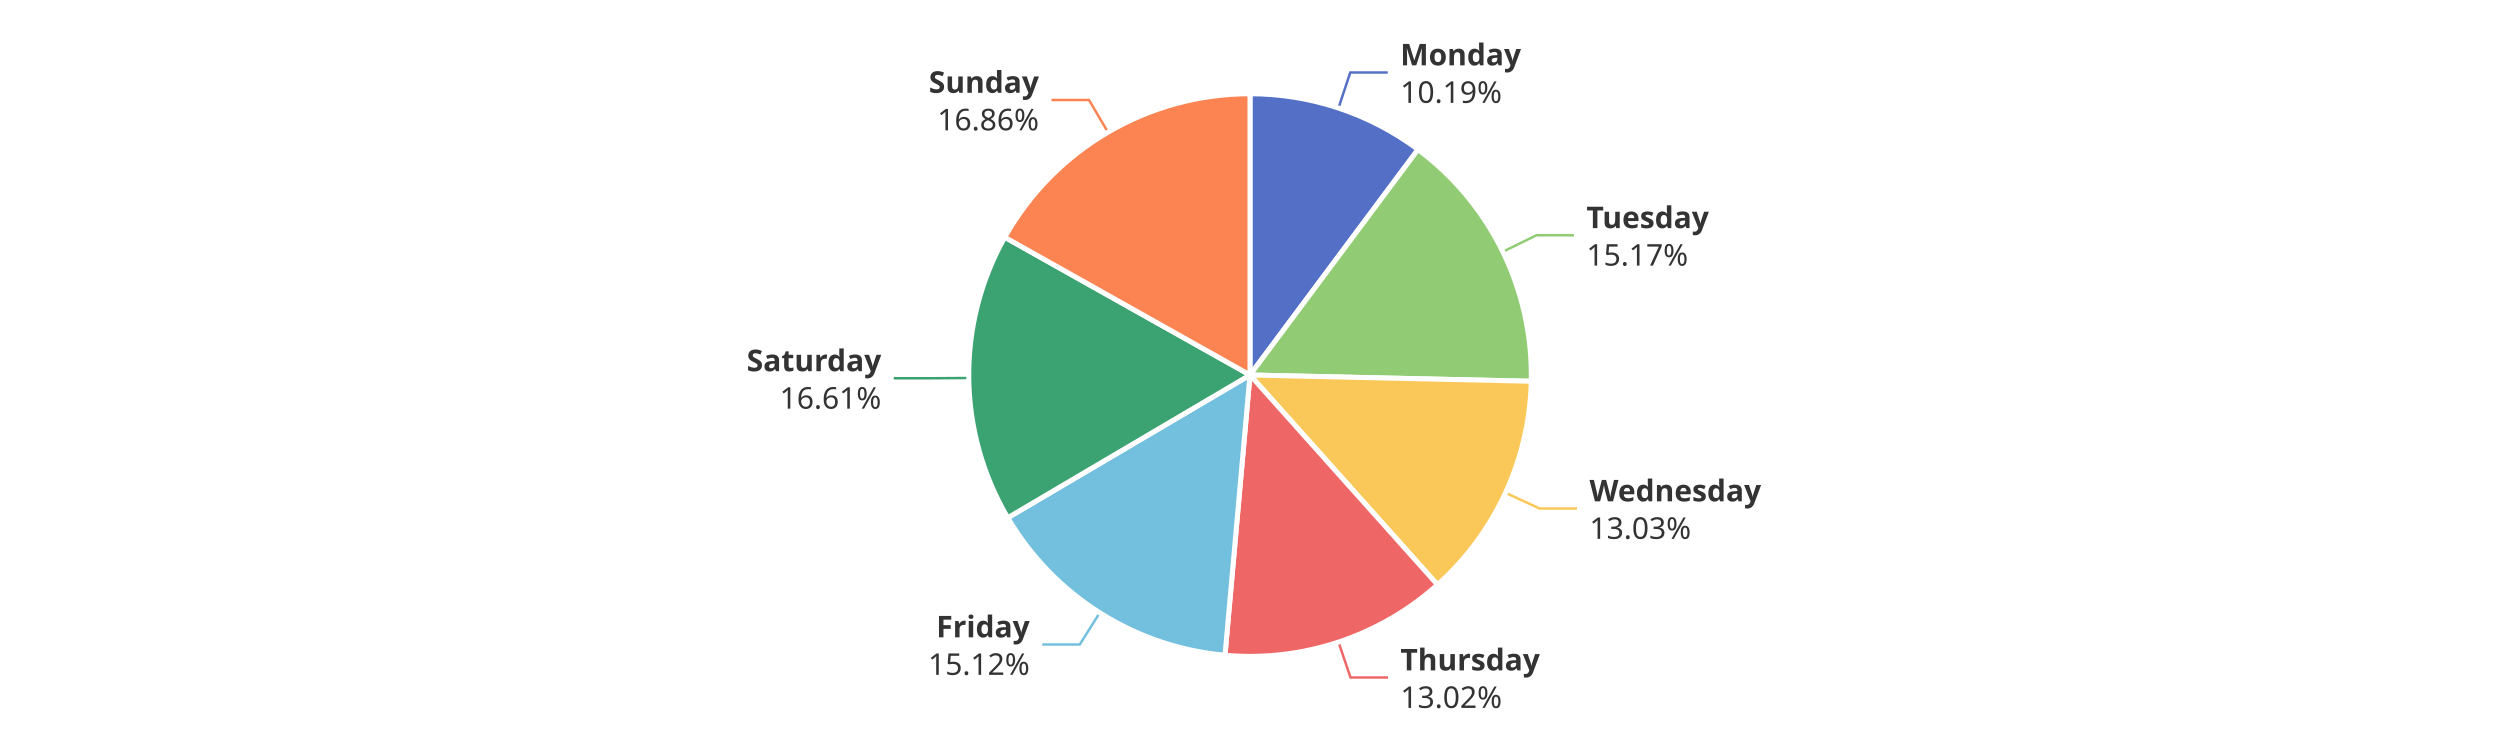
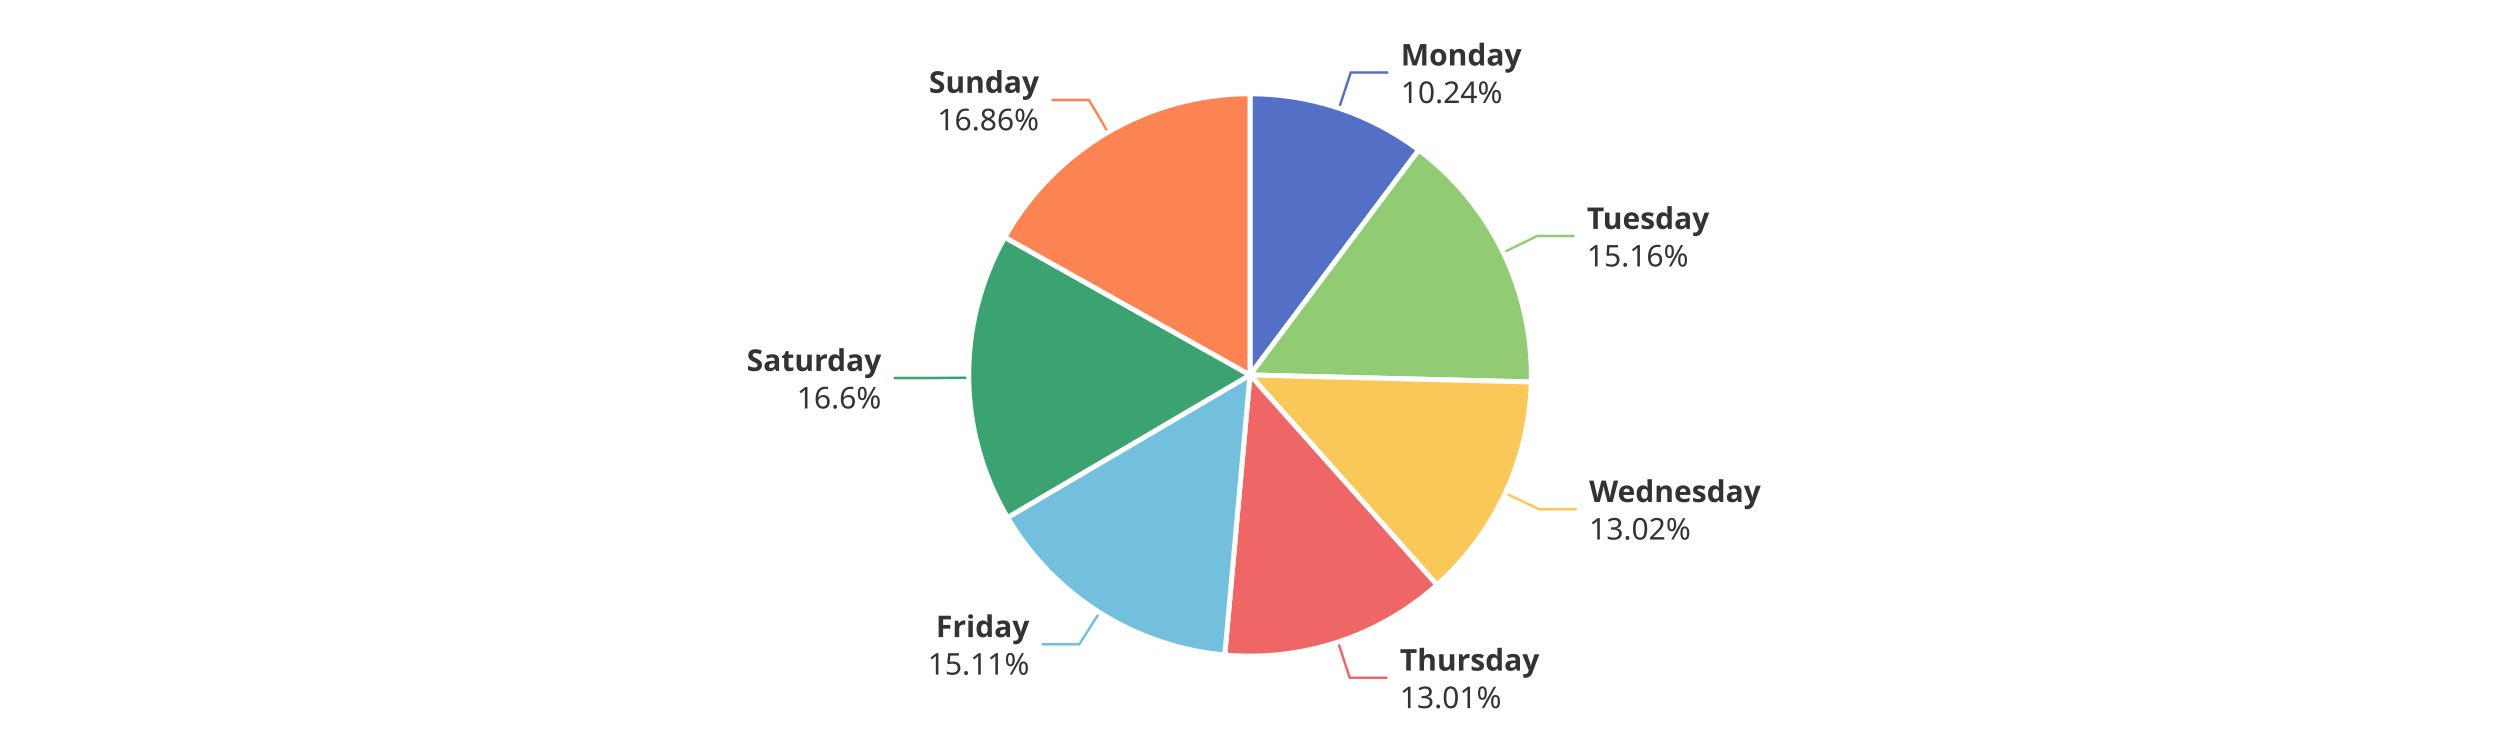
<svg xmlns="http://www.w3.org/2000/svg" width="1000" height="300" version="1.1" baseProfile="full" viewBox="0 0 1000 300">
  <rect width="1000" height="300" x="0" y="0" id="0" fill="#ffffff" />
-   <polyline points="535.4 43.2 540.1 29 555.1 29" fill="none" stroke="#5470c6" />
-   <polyline points="601.1 100.7 614.6 94.1 629.6 94.1" fill="none" stroke="#91cc75" />
-   <polyline points="602.2 197.1 615.8 203.4 630.8 203.4" fill="none" stroke="#fac858" />
-   <polyline points="535.4 256.8 540.2 271 555.2 271" fill="none" stroke="#ee6666" />
-   <polyline points="439.9 245.1 431.9 257.8 416.9 257.8" fill="none" stroke="#73c0de" />
-   <polyline points="387.5 151.2 372.5 151.3 357.5 151.3" fill="none" stroke="#3ba272" />
+   <polyline points="535.6 43.3 540.3 29 555.3 29" fill="none" stroke="#5470c6" />
+   <polyline points="601.3 101 614.8 94.4 629.8 94.4" fill="none" stroke="#91cc75" />
+   <polyline points="602.1 197.3 615.7 203.7 630.7 203.7" fill="none" stroke="#fac858" />
+   <polyline points="535.2 256.8 539.9 271.1 554.9 271.1" fill="none" stroke="#ee6666" />
+   <polyline points="439.8 245 431.7 257.7 416.7 257.7" fill="none" stroke="#73c0de" />
+   <polyline points="387.5 151.1 372.5 151.2 357.5 151.2" fill="none" stroke="#3ba272" />
  <polyline points="443.2 52.9 435.6 40 420.6 40" fill="none" stroke="#fc8452" />
-   <path d="M500 37.5A112.5 112.5 0 0 1 567.2 59.8L500 150Z" fill="#5470c6" stroke="#fff" stroke-width="2" stroke-linejoin="round" />
-   <path d="M567.2 59.8A112.5 112.5 0 0 1 612.5 152.5L500 150Z" fill="#91cc75" stroke="#fff" stroke-width="2" stroke-linejoin="round" />
-   <path d="M612.5 152.5A112.5 112.5 0 0 1 575 233.9L500 150Z" fill="#fac858" stroke="#fff" stroke-width="2" stroke-linejoin="round" />
-   <path d="M575 233.9A112.5 112.5 0 0 1 490 262.1L500 150Z" fill="#ee6666" stroke="#fff" stroke-width="2" stroke-linejoin="round" />
-   <path d="M490 262.1A112.5 112.5 0 0 1 403.1 207.1L500 150Z" fill="#73c0de" stroke="#fff" stroke-width="2" stroke-linejoin="round" />
-   <path d="M403.1 207.1A112.5 112.5 0 0 1 401.9 94.9L500 150Z" fill="#3ba272" stroke="#fff" stroke-width="2" stroke-linejoin="round" />
+   <path d="M500 37.5A112.5 112.5 0 0 1 567.5 60L500 150Z" fill="#5470c6" stroke="#fff" stroke-width="2" stroke-linejoin="round" />
+   <path d="M567.5 60A112.5 112.5 0 0 1 612.5 152.8L500 150Z" fill="#91cc75" stroke="#fff" stroke-width="2" stroke-linejoin="round" />
+   <path d="M612.5 152.8A112.5 112.5 0 0 1 574.8 234L500 150Z" fill="#fac858" stroke="#fff" stroke-width="2" stroke-linejoin="round" />
+   <path d="M574.8 234A112.5 112.5 0 0 1 489.9 262L500 150Z" fill="#ee6666" stroke="#fff" stroke-width="2" stroke-linejoin="round" />
+   <path d="M489.9 262A112.5 112.5 0 0 1 403 207L500 150Z" fill="#73c0de" stroke="#fff" stroke-width="2" stroke-linejoin="round" />
+   <path d="M403 207A112.5 112.5 0 0 1 401.9 94.9L500 150Z" fill="#3ba272" stroke="#fff" stroke-width="2" stroke-linejoin="round" />
  <path d="M401.9 94.9A112.5 112.5 0 0 1 500 37.5L500 150Z" fill="#fc8452" stroke="#fff" stroke-width="2" stroke-linejoin="round" />
-   <path d="M0 -15l42.8 0l0 30l-42.8 0Z" transform="translate(560.1228 28.9776)" fill="none" />
-   <text dominant-baseline="central" text-anchor="start" style="font-size:12px;font-family:sans-serif;font-weight:bold;" y="-7.5" transform="translate(560.1228 28.9776)" fill="#333" stroke="rgb(255,255,255)" stroke-width="2" paint-order="stroke" stroke-miterlimit="2">Monday</text>
-   <text dominant-baseline="central" text-anchor="start" style="font-size:12px;font-family:sans-serif;" y="7.5" transform="translate(560.1228 28.9776)" fill="#333" stroke="rgb(255,255,255)" stroke-width="2" paint-order="stroke" stroke-miterlimit="2">10.19%</text>
-   <path d="M0 -15l46.2 0l0 30l-46.2 0Z" transform="translate(634.5865 94.0877)" fill="none" />
-   <text dominant-baseline="central" text-anchor="start" style="font-size:12px;font-family:sans-serif;font-weight:bold;" y="-7.5" transform="translate(634.5865 94.0877)" fill="#333" stroke="rgb(255,255,255)" stroke-width="2" paint-order="stroke" stroke-miterlimit="2">Tuesday</text>
-   <text dominant-baseline="central" text-anchor="start" style="font-size:12px;font-family:sans-serif;" y="7.5" transform="translate(634.5865 94.0877)" fill="#333" stroke="rgb(255,255,255)" stroke-width="2" paint-order="stroke" stroke-miterlimit="2">15.17%</text>
-   <path d="M0 -15l63.6 0l0 30l-63.6 0Z" transform="translate(635.7883 203.3791)" fill="none" />
-   <text dominant-baseline="central" text-anchor="start" style="font-size:12px;font-family:sans-serif;font-weight:bold;" y="-7.5" transform="translate(635.7883 203.3791)" fill="#333" stroke="rgb(255,255,255)" stroke-width="2" paint-order="stroke" stroke-miterlimit="2">Wednesday</text>
-   <text dominant-baseline="central" text-anchor="start" style="font-size:12px;font-family:sans-serif;" y="7.5" transform="translate(635.7883 203.3791)" fill="#333" stroke="rgb(255,255,255)" stroke-width="2" paint-order="stroke" stroke-miterlimit="2">13.03%</text>
-   <path d="M0 -15l50.2 0l0 30l-50.2 0Z" transform="translate(560.1608 271.0098)" fill="none" />
-   <text dominant-baseline="central" text-anchor="start" style="font-size:12px;font-family:sans-serif;font-weight:bold;" y="-7.5" transform="translate(560.1608 271.0098)" fill="#333" stroke="rgb(255,255,255)" stroke-width="2" paint-order="stroke" stroke-miterlimit="2">Thursday</text>
-   <text dominant-baseline="central" text-anchor="start" style="font-size:12px;font-family:sans-serif;" y="7.5" transform="translate(560.1608 271.0098)" fill="#333" stroke="rgb(255,255,255)" stroke-width="2" paint-order="stroke" stroke-miterlimit="2">13.02%</text>
-   <path d="M-40.9 -15l40.9 0l0 30l-40.9 0Z" transform="translate(411.8851 257.7804)" fill="none" />
-   <text dominant-baseline="central" text-anchor="end" style="font-size:12px;font-family:sans-serif;font-weight:bold;" y="-7.5" transform="translate(411.8851 257.7804)" fill="#333" stroke="rgb(255,255,255)" stroke-width="2" paint-order="stroke" stroke-miterlimit="2">Friday</text>
-   <text dominant-baseline="central" text-anchor="end" style="font-size:12px;font-family:sans-serif;" y="7.5" transform="translate(411.8851 257.7804)" fill="#333" stroke="rgb(255,255,255)" stroke-width="2" paint-order="stroke" stroke-miterlimit="2">15.12%</text>
-   <path d="M-48.2 -15l48.2 0l0 30l-48.2 0Z" transform="translate(352.5069 151.3218)" fill="none" />
-   <text dominant-baseline="central" text-anchor="end" style="font-size:12px;font-family:sans-serif;font-weight:bold;" y="-7.5" transform="translate(352.5069 151.3218)" fill="#333" stroke="rgb(255,255,255)" stroke-width="2" paint-order="stroke" stroke-miterlimit="2">Saturday</text>
-   <text dominant-baseline="central" text-anchor="end" style="font-size:12px;font-family:sans-serif;" y="7.5" transform="translate(352.5069 151.3218)" fill="#333" stroke="rgb(255,255,255)" stroke-width="2" paint-order="stroke" stroke-miterlimit="2">16.61%</text>
-   <path d="M-40.9 -15l40.9 0l0 30l-40.9 0Z" transform="translate(415.5805 39.971)" fill="none" />
-   <text dominant-baseline="central" text-anchor="end" style="font-size:12px;font-family:sans-serif;font-weight:bold;" y="-7.5" transform="translate(415.5805 39.971)" fill="#333" stroke="rgb(255,255,255)" stroke-width="2" paint-order="stroke" stroke-miterlimit="2">Sunday</text>
-   <text dominant-baseline="central" text-anchor="end" style="font-size:12px;font-family:sans-serif;" y="7.5" transform="translate(415.5805 39.971)" fill="#333" stroke="rgb(255,255,255)" stroke-width="2" paint-order="stroke" stroke-miterlimit="2">16.86%</text>
+   <path d="M0 -15l42.8 0l0 30l-42.8 0Z" transform="translate(560.3167 29.0421)" fill="none" />
+   <text dominant-baseline="central" text-anchor="start" style="font-size:12px;font-family:sans-serif;font-weight:bold;" y="-7.5" transform="translate(560.3167 29.0421)" fill="#333" stroke="rgb(255,255,255)" stroke-width="2" paint-order="stroke" stroke-miterlimit="2">Monday</text>
+   <text dominant-baseline="central" text-anchor="start" style="font-size:12px;font-family:sans-serif;" y="7.5" transform="translate(560.3167 29.0421)" fill="#333" stroke="rgb(255,255,255)" stroke-width="2" paint-order="stroke" stroke-miterlimit="2">10.24%</text>
+   <path d="M0 -15l46.2 0l0 30l-46.2 0Z" transform="translate(634.7503 94.4247)" fill="none" />
+   <text dominant-baseline="central" text-anchor="start" style="font-size:12px;font-family:sans-serif;font-weight:bold;" y="-7.5" transform="translate(634.7503 94.4247)" fill="#333" stroke="rgb(255,255,255)" stroke-width="2" paint-order="stroke" stroke-miterlimit="2">Tuesday</text>
+   <text dominant-baseline="central" text-anchor="start" style="font-size:12px;font-family:sans-serif;" y="7.5" transform="translate(634.7503 94.4247)" fill="#333" stroke="rgb(255,255,255)" stroke-width="2" paint-order="stroke" stroke-miterlimit="2">15.16%</text>
+   <path d="M0 -15l63.6 0l0 30l-63.6 0Z" transform="translate(635.6598 203.6568)" fill="none" />
+   <text dominant-baseline="central" text-anchor="start" style="font-size:12px;font-family:sans-serif;font-weight:bold;" y="-7.5" transform="translate(635.6598 203.6568)" fill="#333" stroke="rgb(255,255,255)" stroke-width="2" paint-order="stroke" stroke-miterlimit="2">Wednesday</text>
+   <text dominant-baseline="central" text-anchor="start" style="font-size:12px;font-family:sans-serif;" y="7.5" transform="translate(635.6598 203.6568)" fill="#333" stroke="rgb(255,255,255)" stroke-width="2" paint-order="stroke" stroke-miterlimit="2">13.02%</text>
+   <path d="M0 -15l50.2 0l0 30l-50.2 0Z" transform="translate(559.9365 271.084)" fill="none" />
+   <text dominant-baseline="central" text-anchor="start" style="font-size:12px;font-family:sans-serif;font-weight:bold;" y="-7.5" transform="translate(559.9365 271.084)" fill="#333" stroke="rgb(255,255,255)" stroke-width="2" paint-order="stroke" stroke-miterlimit="2">Thursday</text>
+   <text dominant-baseline="central" text-anchor="start" style="font-size:12px;font-family:sans-serif;" y="7.5" transform="translate(559.9365 271.084)" fill="#333" stroke="rgb(255,255,255)" stroke-width="2" paint-order="stroke" stroke-miterlimit="2">13.01%</text>
+   <path d="M-40.9 -15l40.9 0l0 30l-40.9 0Z" transform="translate(411.7437 257.6909)" fill="none" />
+   <text dominant-baseline="central" text-anchor="end" style="font-size:12px;font-family:sans-serif;font-weight:bold;" y="-7.5" transform="translate(411.7437 257.6909)" fill="#333" stroke="rgb(255,255,255)" stroke-width="2" paint-order="stroke" stroke-miterlimit="2">Friday</text>
+   <text dominant-baseline="central" text-anchor="end" style="font-size:12px;font-family:sans-serif;" y="7.5" transform="translate(411.7437 257.6909)" fill="#333" stroke="rgb(255,255,255)" stroke-width="2" paint-order="stroke" stroke-miterlimit="2">15.11%</text>
+   <path d="M-48.2 -15l48.2 0l0 30l-48.2 0Z" transform="translate(352.5059 151.2218)" fill="none" />
+   <text dominant-baseline="central" text-anchor="end" style="font-size:12px;font-family:sans-serif;font-weight:bold;" y="-7.5" transform="translate(352.5059 151.2218)" fill="#333" stroke="rgb(255,255,255)" stroke-width="2" paint-order="stroke" stroke-miterlimit="2">Saturday</text>
+   <text dominant-baseline="central" text-anchor="end" style="font-size:12px;font-family:sans-serif;" y="7.5" transform="translate(352.5059 151.2218)" fill="#333" stroke="rgb(255,255,255)" stroke-width="2" paint-order="stroke" stroke-miterlimit="2">16.6%</text>
+   <path d="M-40.9 -15l40.9 0l0 30l-40.9 0Z" transform="translate(415.6093 39.9542)" fill="none" />
+   <text dominant-baseline="central" text-anchor="end" style="font-size:12px;font-family:sans-serif;font-weight:bold;" y="-7.5" transform="translate(415.6093 39.9542)" fill="#333" stroke="rgb(255,255,255)" stroke-width="2" paint-order="stroke" stroke-miterlimit="2">Sunday</text>
+   <text dominant-baseline="central" text-anchor="end" style="font-size:12px;font-family:sans-serif;" y="7.5" transform="translate(415.6093 39.9542)" fill="#333" stroke="rgb(255,255,255)" stroke-width="2" paint-order="stroke" stroke-miterlimit="2">16.86%</text>
</svg>
